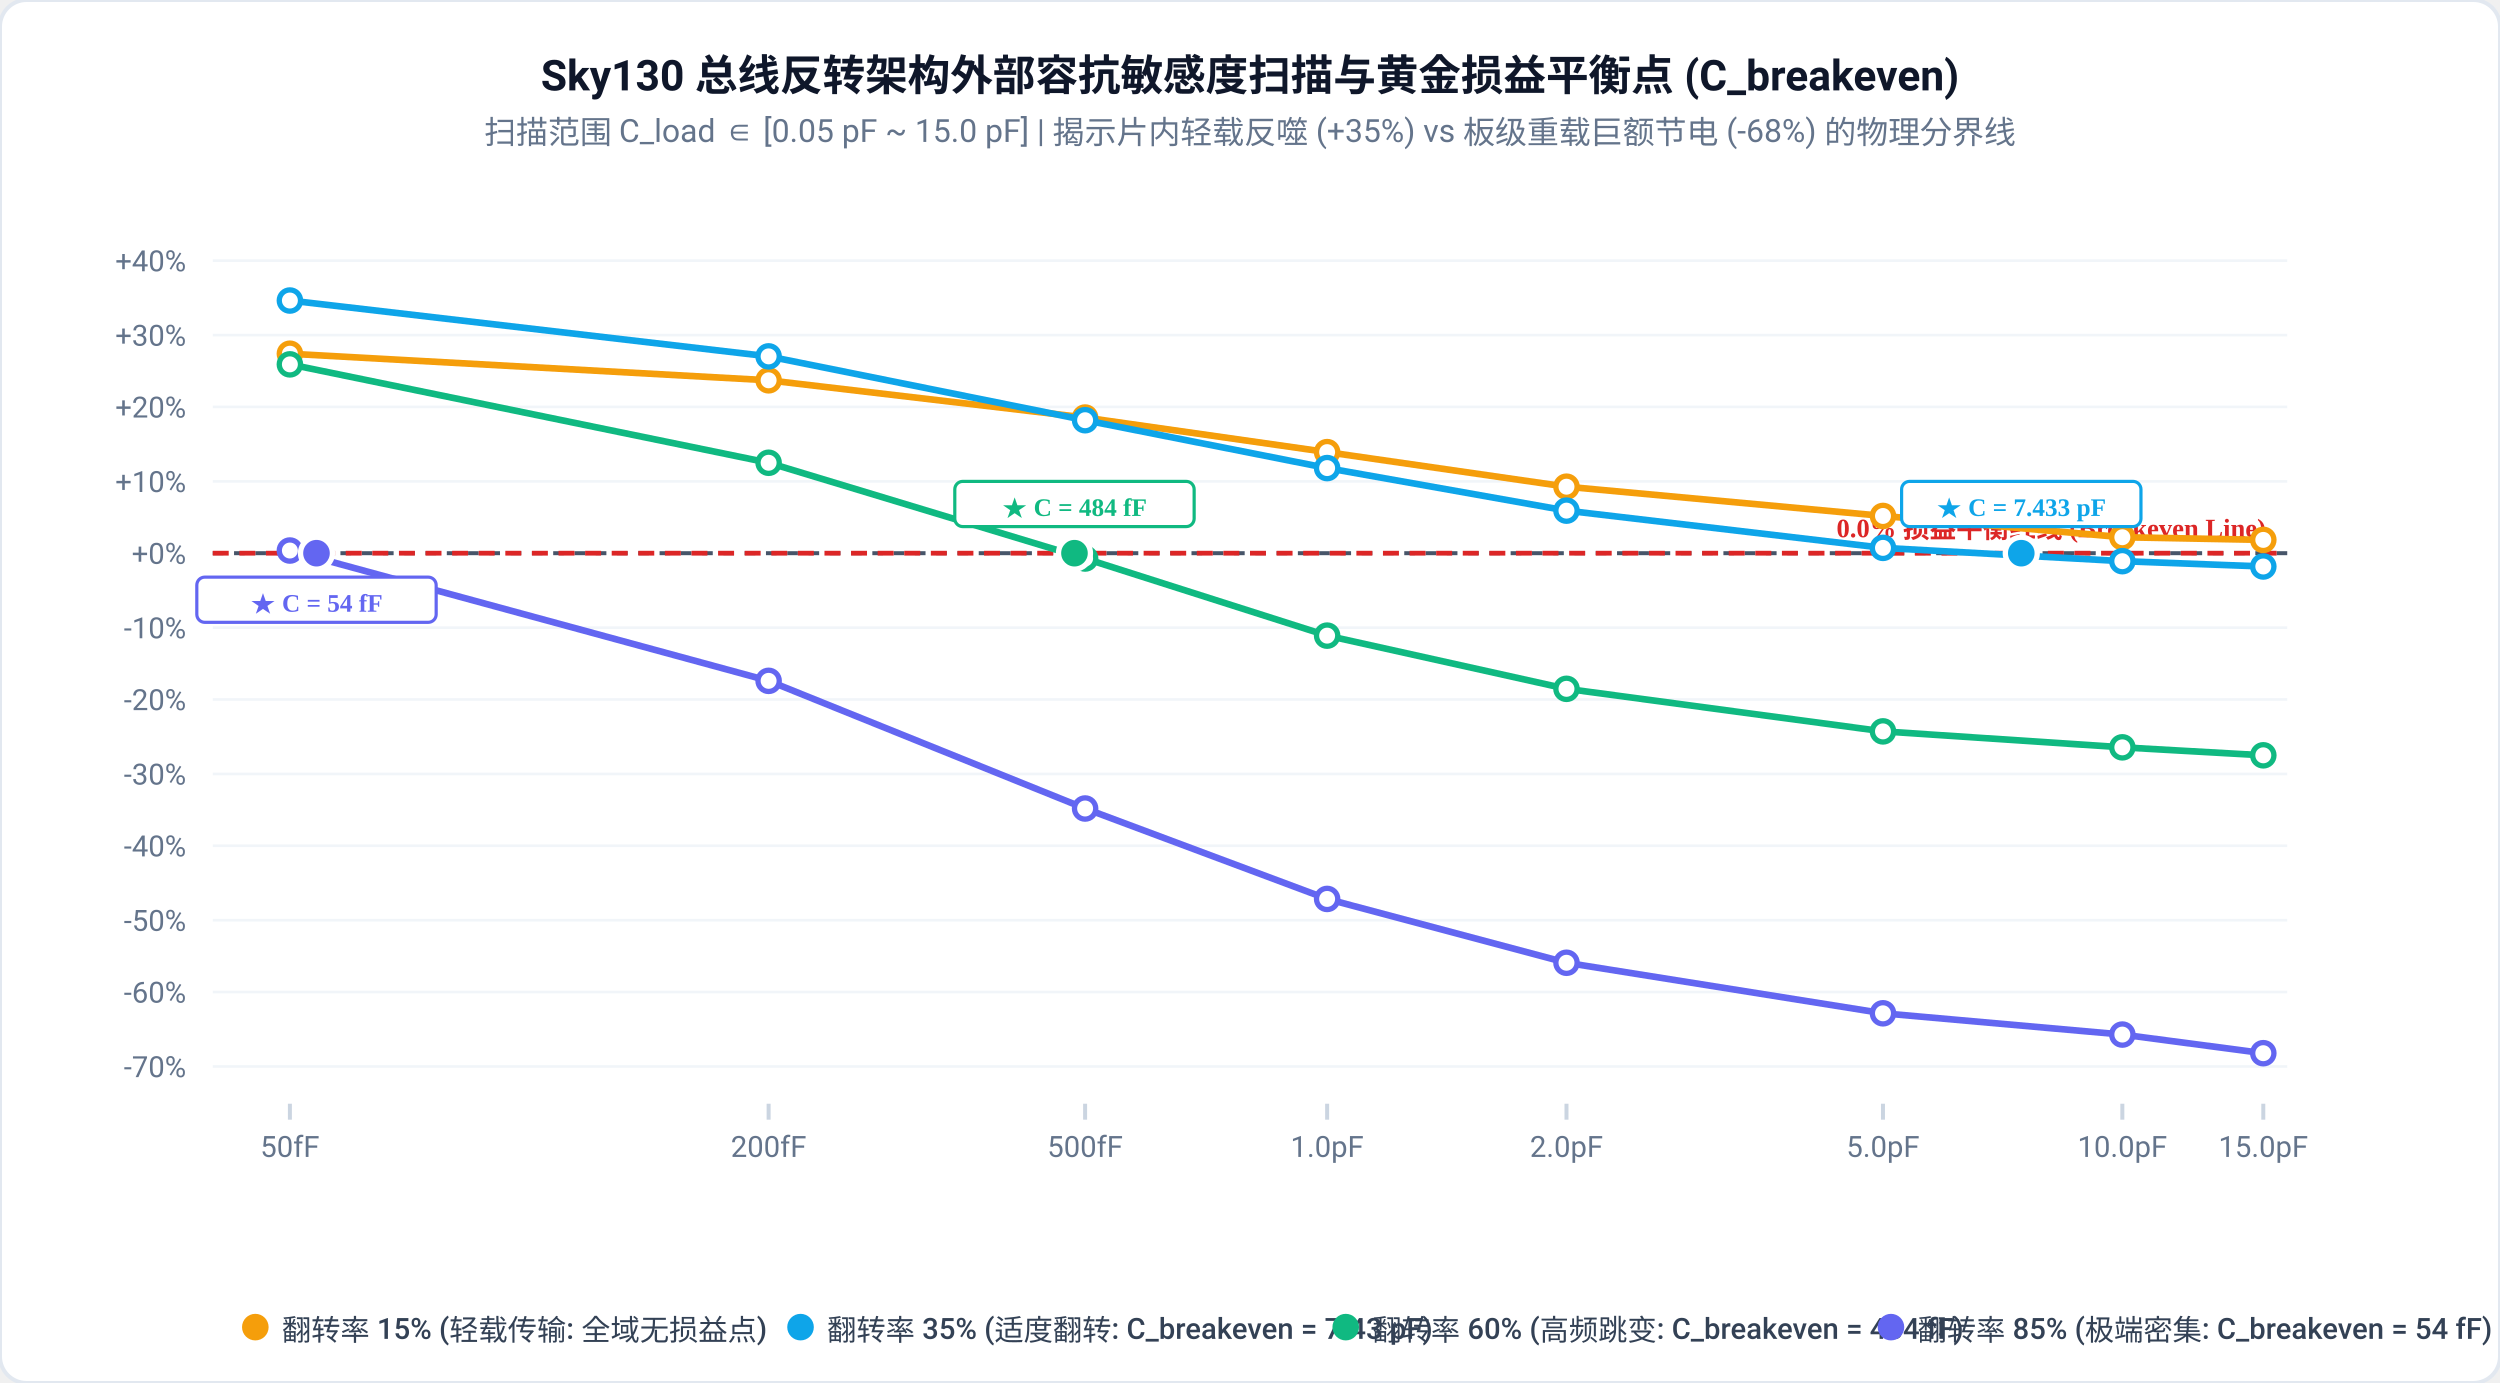
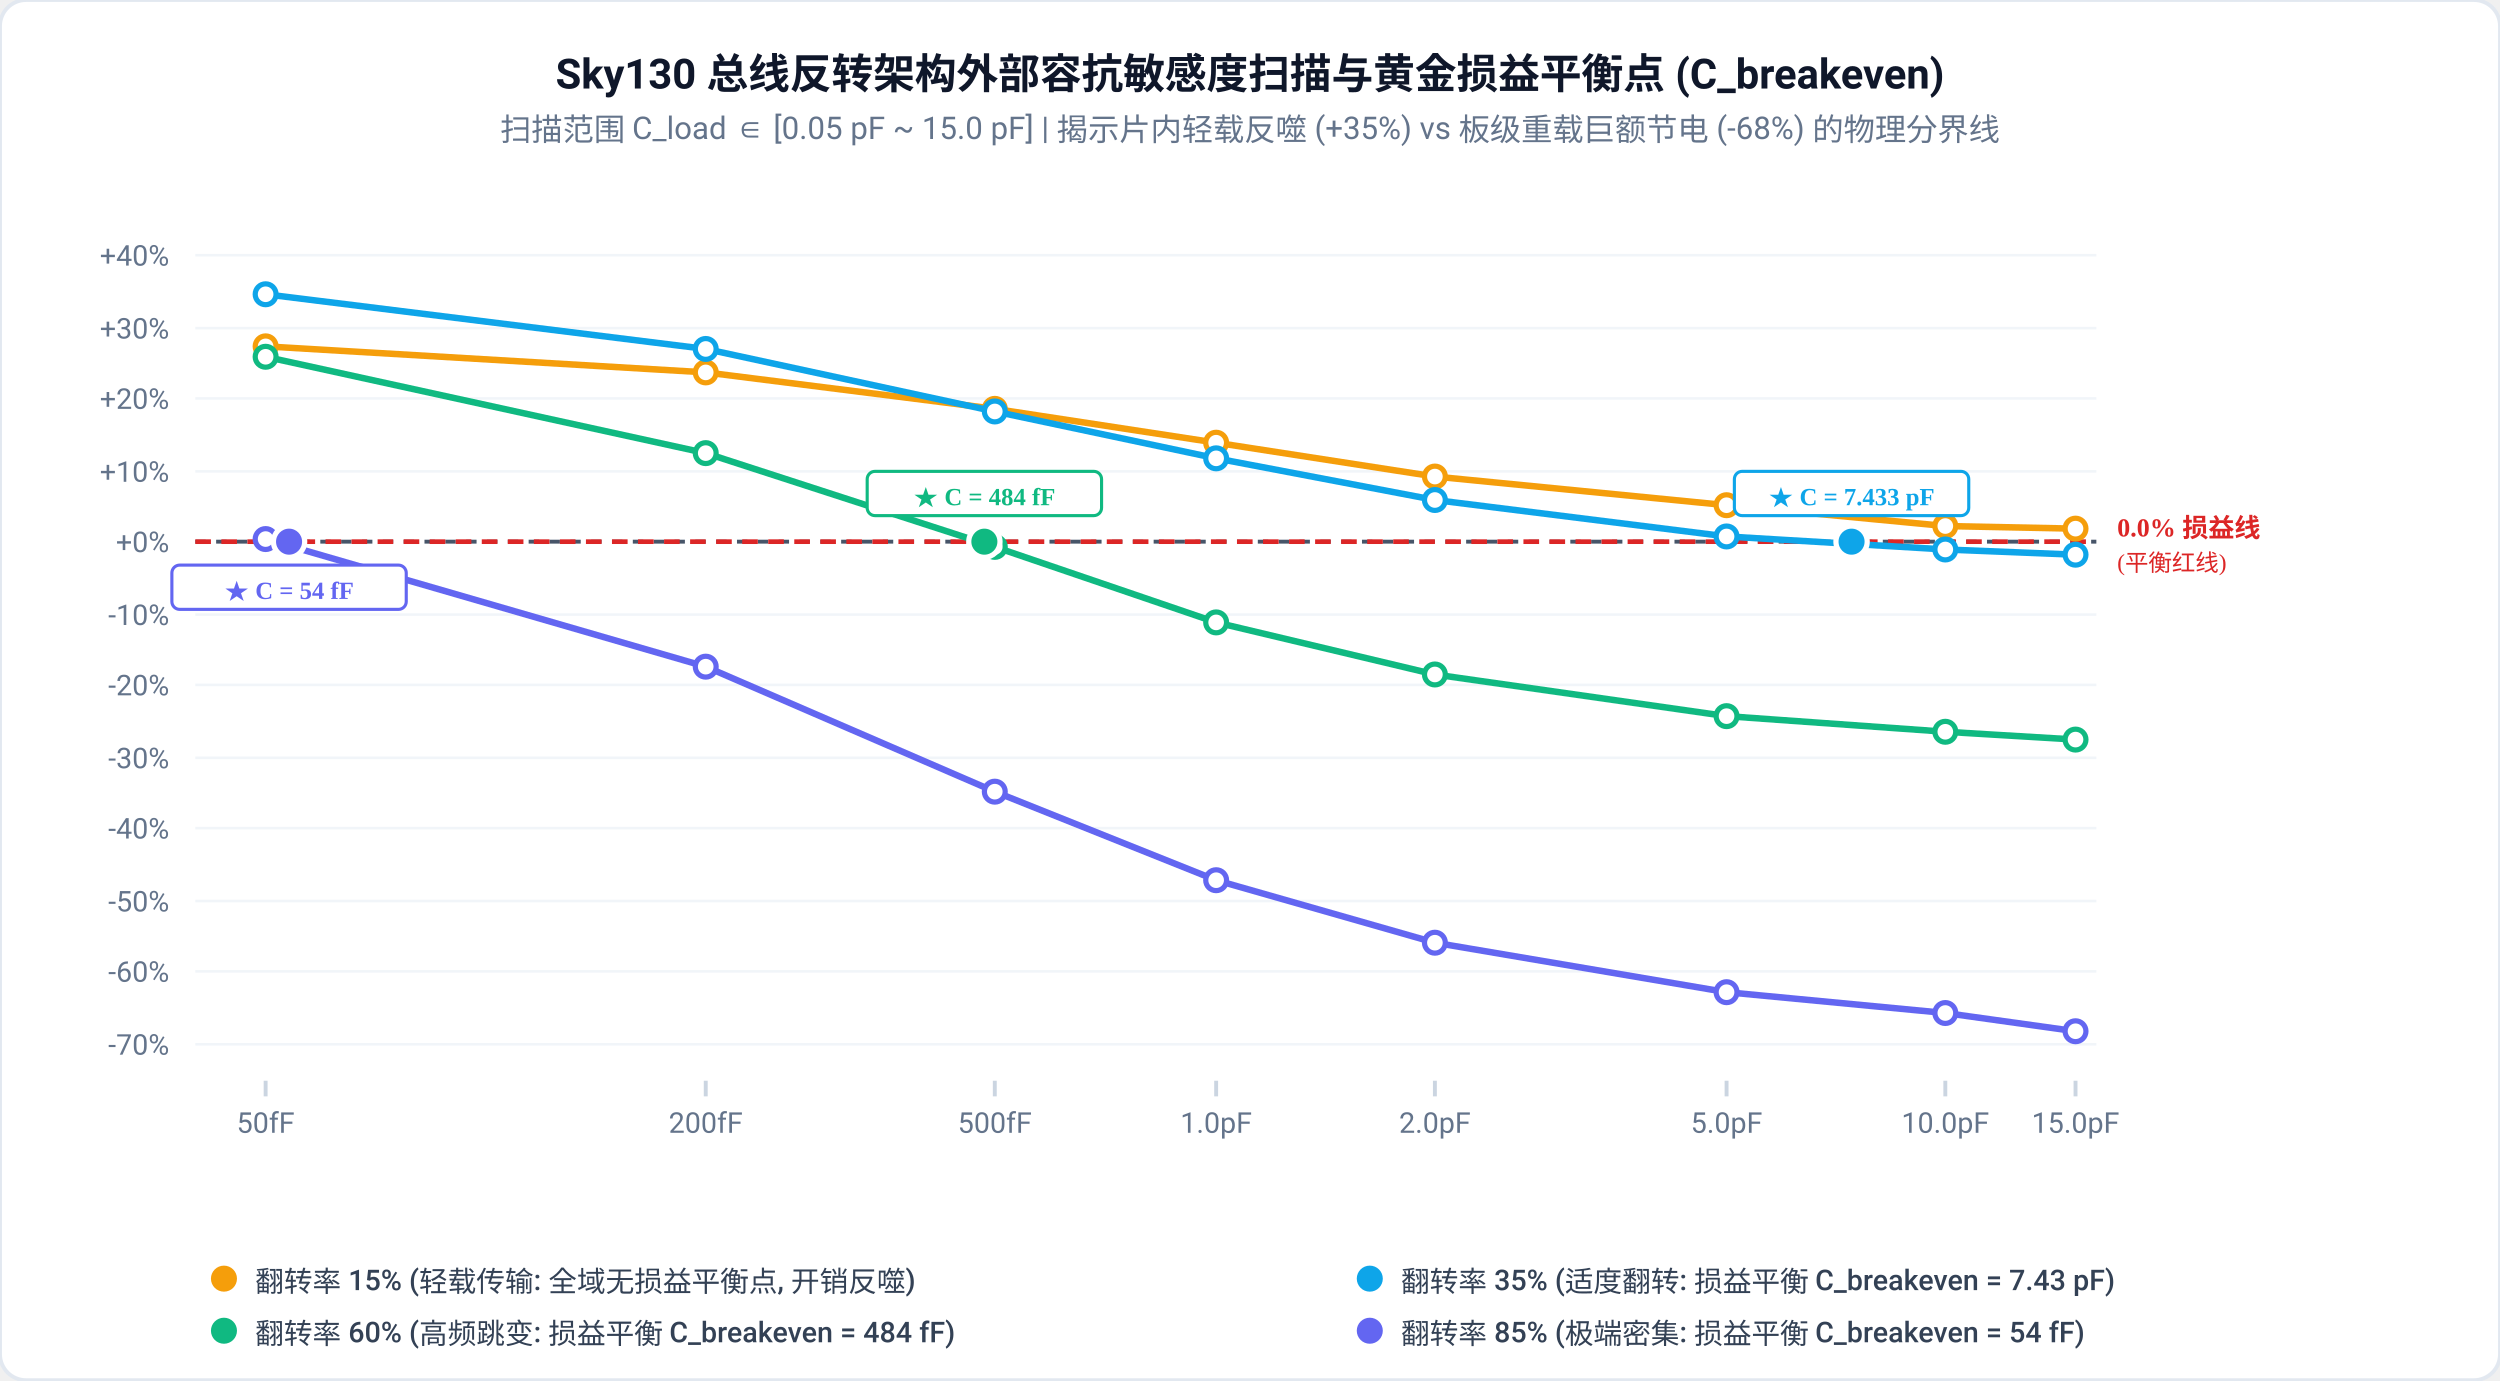
- <svg xmlns="http://www.w3.org/2000/svg" viewBox="0 0 940 520" width="940" height="520">
+ <svg xmlns="http://www.w3.org/2000/svg" viewBox="0 0 960 530" width="960" height="530">
  <defs>
    <style>
    .title { font-family: -apple-system, BlinkMacSystemFont, "Segoe UI", Roboto, Helvetica, Arial, sans-serif; font-size: 16px; font-weight: 700; fill: #0f172a; }
    .subtitle { font-family: -apple-system, BlinkMacSystemFont, "Segoe UI", Roboto, Helvetica, Arial, sans-serif; font-size: 12px; fill: #64748b; }
    .axis-label { font-family: -apple-system, BlinkMacSystemFont, "Segoe UI", Roboto, Helvetica, Arial, sans-serif; font-size: 12px; font-weight: 600; fill: #334155; }
    .tick-label { font-family: -apple-system, BlinkMacSystemFont, "Segoe UI", Roboto, Helvetica, Arial, sans-serif; font-size: 11px; fill: #64748b; }
    .data-label { font-family: -apple-system, BlinkMacSystemFont, "Segoe UI", Roboto, Helvetica, Arial, sans-serif; font-size: 10px; font-weight: 700; }
    .legend-text { font-family: -apple-system, BlinkMacSystemFont, "Segoe UI", Roboto, Helvetica, Arial, sans-serif; font-size: 11px; font-weight: 500; fill: #334155; }
    .grid-line { stroke: #f1f5f9; stroke-width: 1; }
    .zero-line { stroke: #475569; stroke-width: 1.5; stroke-dasharray: 4,4; }
    .axis-line { stroke: #cbd5e1; stroke-width: 1.5; }
  </style>
    <linearGradient id="grad-green" x1="0" y1="0" x2="0" y2="1">
      <stop offset="0%" stop-color="#10b981" />
      <stop offset="100%" stop-color="#059669" />
    </linearGradient>
    <linearGradient id="grad-blue" x1="0" y1="0" x2="0" y2="1">
      <stop offset="0%" stop-color="#0ea5e9" />
      <stop offset="100%" stop-color="#0284c7" />
    </linearGradient>
    <linearGradient id="grad-amber" x1="0" y1="0" x2="0" y2="1">
      <stop offset="0%" stop-color="#f59e0b" />
      <stop offset="100%" stop-color="#d97706" />
    </linearGradient>
    <linearGradient id="grad-red" x1="0" y1="0" x2="0" y2="1">
      <stop offset="0%" stop-color="#f43f5e" />
      <stop offset="100%" stop-color="#e11d48" />
    </linearGradient>
  </defs>
-   <rect width="940" height="520" rx="10" fill="#ffffff" stroke="#e2e8f0" stroke-width="1.5" />
-   <text x="470.0" y="34" text-anchor="middle" class="title">Sky130 总线反转架构外部容抗敏感度扫描与黄金损益平衡点 (C_breakeven)</text>
-   <text x="470.0" y="54" text-anchor="middle" class="subtitle">扫描范围 C_load ∈ [0.05 pF ~ 15.0 pF] | 揭示片内轻载反噬 (+35%) vs 板级重载巨额节电 (-68%) 的物理分界线</text>
-   <line x1="80" y1="401" x2="860" y2="401" class="grid-line" />
-   <text x="70" y="405" text-anchor="end" class="tick-label">-70%</text>
-   <line x1="80" y1="373" x2="860" y2="373" class="grid-line" />
-   <text x="70" y="377" text-anchor="end" class="tick-label">-60%</text>
-   <line x1="80" y1="346" x2="860" y2="346" class="grid-line" />
-   <text x="70" y="350" text-anchor="end" class="tick-label">-50%</text>
-   <line x1="80" y1="318" x2="860" y2="318" class="grid-line" />
-   <text x="70" y="322" text-anchor="end" class="tick-label">-40%</text>
-   <line x1="80" y1="291" x2="860" y2="291" class="grid-line" />
-   <text x="70" y="295" text-anchor="end" class="tick-label">-30%</text>
-   <line x1="80" y1="263" x2="860" y2="263" class="grid-line" />
-   <text x="70" y="267" text-anchor="end" class="tick-label">-20%</text>
-   <line x1="80" y1="236" x2="860" y2="236" class="grid-line" />
-   <text x="70" y="240" text-anchor="end" class="tick-label">-10%</text>
-   <line x1="80" y1="208" x2="860" y2="208" class="zero-line" />
-   <text x="70" y="212" text-anchor="end" class="tick-label">+0%</text>
-   <line x1="80" y1="181" x2="860" y2="181" class="grid-line" />
-   <text x="70" y="185" text-anchor="end" class="tick-label">+10%</text>
-   <line x1="80" y1="153" x2="860" y2="153" class="grid-line" />
-   <text x="70" y="157" text-anchor="end" class="tick-label">+20%</text>
-   <line x1="80" y1="126" x2="860" y2="126" class="grid-line" />
-   <text x="70" y="130" text-anchor="end" class="tick-label">+30%</text>
-   <line x1="80" y1="98" x2="860" y2="98" class="grid-line" />
-   <text x="70" y="102" text-anchor="end" class="tick-label">+40%</text>
-   <line x1="80" y1="208" x2="860" y2="208" stroke="#dc2626" stroke-width="1.8" stroke-dasharray="6,4" />
-   <text x="852" y="202" text-anchor="end" font-size="10px" font-weight="700" fill="#dc2626">0.0% 损益平衡红线 (Breakeven Line)</text>
-   <line x1="109" y1="415" x2="109" y2="421" stroke="#cbd5e1" stroke-width="1.5" />
-   <text x="109" y="435" text-anchor="middle" class="tick-label">50fF</text>
-   <line x1="289" y1="415" x2="289" y2="421" stroke="#cbd5e1" stroke-width="1.5" />
-   <text x="289" y="435" text-anchor="middle" class="tick-label">200fF</text>
-   <line x1="408" y1="415" x2="408" y2="421" stroke="#cbd5e1" stroke-width="1.5" />
-   <text x="408" y="435" text-anchor="middle" class="tick-label">500fF</text>
-   <line x1="499" y1="415" x2="499" y2="421" stroke="#cbd5e1" stroke-width="1.5" />
-   <text x="499" y="435" text-anchor="middle" class="tick-label">1.0pF</text>
-   <line x1="589" y1="415" x2="589" y2="421" stroke="#cbd5e1" stroke-width="1.5" />
-   <text x="589" y="435" text-anchor="middle" class="tick-label">2.0pF</text>
-   <line x1="708" y1="415" x2="708" y2="421" stroke="#cbd5e1" stroke-width="1.5" />
-   <text x="708" y="435" text-anchor="middle" class="tick-label">5.0pF</text>
-   <line x1="798" y1="415" x2="798" y2="421" stroke="#cbd5e1" stroke-width="1.5" />
-   <text x="798" y="435" text-anchor="middle" class="tick-label">10.0pF</text>
-   <line x1="851" y1="415" x2="851" y2="421" stroke="#cbd5e1" stroke-width="1.5" />
-   <text x="851" y="435" text-anchor="middle" class="tick-label">15.0pF</text>
-   <path d="M 109 133 L 289 143 L 408 157 L 499 170 L 589 183 L 708 194 L 798 202 L 851 203" fill="none" stroke="#f59e0b" stroke-width="2.5" stroke-linecap="round" stroke-linejoin="round" />
-   <circle cx="109" cy="133" r="4" fill="#ffffff" stroke="#f59e0b" stroke-width="2" />
-   <circle cx="289" cy="143" r="4" fill="#ffffff" stroke="#f59e0b" stroke-width="2" />
-   <circle cx="408" cy="157" r="4" fill="#ffffff" stroke="#f59e0b" stroke-width="2" />
-   <circle cx="499" cy="170" r="4" fill="#ffffff" stroke="#f59e0b" stroke-width="2" />
-   <circle cx="589" cy="183" r="4" fill="#ffffff" stroke="#f59e0b" stroke-width="2" />
-   <circle cx="708" cy="194" r="4" fill="#ffffff" stroke="#f59e0b" stroke-width="2" />
-   <circle cx="798" cy="202" r="4" fill="#ffffff" stroke="#f59e0b" stroke-width="2" />
-   <circle cx="851" cy="203" r="4" fill="#ffffff" stroke="#f59e0b" stroke-width="2" />
-   <path d="M 109 113 L 289 134 L 408 158 L 499 176 L 589 192 L 708 206 L 798 211 L 851 213" fill="none" stroke="#0ea5e9" stroke-width="2.5" stroke-linecap="round" stroke-linejoin="round" />
-   <circle cx="109" cy="113" r="4" fill="#ffffff" stroke="#0ea5e9" stroke-width="2" />
-   <circle cx="289" cy="134" r="4" fill="#ffffff" stroke="#0ea5e9" stroke-width="2" />
-   <circle cx="408" cy="158" r="4" fill="#ffffff" stroke="#0ea5e9" stroke-width="2" />
-   <circle cx="499" cy="176" r="4" fill="#ffffff" stroke="#0ea5e9" stroke-width="2" />
-   <circle cx="589" cy="192" r="4" fill="#ffffff" stroke="#0ea5e9" stroke-width="2" />
-   <circle cx="708" cy="206" r="4" fill="#ffffff" stroke="#0ea5e9" stroke-width="2" />
-   <circle cx="798" cy="211" r="4" fill="#ffffff" stroke="#0ea5e9" stroke-width="2" />
-   <circle cx="851" cy="213" r="4" fill="#ffffff" stroke="#0ea5e9" stroke-width="2" />
-   <circle cx="760" cy="208" r="6" fill="#0ea5e9" stroke="#ffffff" stroke-width="2" />
-   <rect x="715" y="181" width="90" height="17" rx="3" fill="#ffffff" stroke="#0ea5e9" stroke-width="1.2" />
-   <text x="760" y="194" text-anchor="middle" font-size="9.5px" font-weight="700" fill="#0ea5e9">★ C = 7.433 pF</text>
-   <path d="M 109 137 L 289 174 L 408 210 L 499 239 L 589 259 L 708 275 L 798 281 L 851 284" fill="none" stroke="#10b981" stroke-width="2.5" stroke-linecap="round" stroke-linejoin="round" />
-   <circle cx="109" cy="137" r="4" fill="#ffffff" stroke="#10b981" stroke-width="2" />
-   <circle cx="289" cy="174" r="4" fill="#ffffff" stroke="#10b981" stroke-width="2" />
-   <circle cx="408" cy="210" r="4" fill="#ffffff" stroke="#10b981" stroke-width="2" />
-   <circle cx="499" cy="239" r="4" fill="#ffffff" stroke="#10b981" stroke-width="2" />
-   <circle cx="589" cy="259" r="4" fill="#ffffff" stroke="#10b981" stroke-width="2" />
-   <circle cx="708" cy="275" r="4" fill="#ffffff" stroke="#10b981" stroke-width="2" />
-   <circle cx="798" cy="281" r="4" fill="#ffffff" stroke="#10b981" stroke-width="2" />
-   <circle cx="851" cy="284" r="4" fill="#ffffff" stroke="#10b981" stroke-width="2" />
-   <circle cx="404" cy="208" r="6" fill="#10b981" stroke="#ffffff" stroke-width="2" />
-   <rect x="359" y="181" width="90" height="17" rx="3" fill="#ffffff" stroke="#10b981" stroke-width="1.2" />
-   <text x="404" y="194" text-anchor="middle" font-size="9.5px" font-weight="700" fill="#10b981">★ C = 484 fF</text>
-   <path d="M 109 207 L 289 256 L 408 304 L 499 338 L 589 362 L 708 381 L 798 389 L 851 396" fill="none" stroke="#6366f1" stroke-width="2.5" stroke-linecap="round" stroke-linejoin="round" />
-   <circle cx="109" cy="207" r="4" fill="#ffffff" stroke="#6366f1" stroke-width="2" />
-   <circle cx="289" cy="256" r="4" fill="#ffffff" stroke="#6366f1" stroke-width="2" />
-   <circle cx="408" cy="304" r="4" fill="#ffffff" stroke="#6366f1" stroke-width="2" />
-   <circle cx="499" cy="338" r="4" fill="#ffffff" stroke="#6366f1" stroke-width="2" />
-   <circle cx="589" cy="362" r="4" fill="#ffffff" stroke="#6366f1" stroke-width="2" />
-   <circle cx="708" cy="381" r="4" fill="#ffffff" stroke="#6366f1" stroke-width="2" />
-   <circle cx="798" cy="389" r="4" fill="#ffffff" stroke="#6366f1" stroke-width="2" />
-   <circle cx="851" cy="396" r="4" fill="#ffffff" stroke="#6366f1" stroke-width="2" />
-   <circle cx="119" cy="208" r="6" fill="#6366f1" stroke="#ffffff" stroke-width="2" />
-   <rect x="74" y="217" width="90" height="17" rx="3" fill="#ffffff" stroke="#6366f1" stroke-width="1.2" />
-   <text x="119" y="230" text-anchor="middle" font-size="9.5px" font-weight="700" fill="#6366f1">★ C = 54 fF</text>
-   <circle cx="96" cy="499" r="5" fill="#f59e0b" />
-   <text x="106" y="504" class="legend-text" font-size="10.5px">翻转率 15% (轻载传输: 全域无损益点)</text>
-   <circle cx="301" cy="499" r="5" fill="#0ea5e9" />
-   <text x="311" y="504" class="legend-text" font-size="10.5px">翻转率 35% (适度翻转: C_breakeven = 7.43 pF)</text>
-   <circle cx="506" cy="499" r="5" fill="#10b981" />
-   <text x="516" y="504" class="legend-text" font-size="10.5px">翻转率 60% (高频跳变: C_breakeven = 484 fF)</text>
-   <circle cx="711" cy="499" r="5" fill="#6366f1" />
-   <text x="721" y="504" class="legend-text" font-size="10.5px">翻转率 85% (极端密集: C_breakeven = 54 fF)</text>
+   <rect width="960" height="530" rx="10" fill="#ffffff" stroke="#e2e8f0" stroke-width="1.5" />
+   <text x="480.0" y="34" text-anchor="middle" class="title">Sky130 总线反转架构外部容抗敏感度扫描与黄金损益平衡点 (C_breakeven)</text>
+   <text x="480.0" y="54" text-anchor="middle" class="subtitle">扫描范围 C_load ∈ [0.05 pF ~ 15.0 pF] | 揭示片内轻载反噬 (+35%) vs 板级重载巨额节电 (-68%) 的物理分界线</text>
+   <line x1="75" y1="401" x2="805" y2="401" class="grid-line" />
+   <text x="65" y="405" text-anchor="end" class="tick-label">-70%</text>
+   <line x1="75" y1="373" x2="805" y2="373" class="grid-line" />
+   <text x="65" y="377" text-anchor="end" class="tick-label">-60%</text>
+   <line x1="75" y1="346" x2="805" y2="346" class="grid-line" />
+   <text x="65" y="350" text-anchor="end" class="tick-label">-50%</text>
+   <line x1="75" y1="318" x2="805" y2="318" class="grid-line" />
+   <text x="65" y="322" text-anchor="end" class="tick-label">-40%</text>
+   <line x1="75" y1="291" x2="805" y2="291" class="grid-line" />
+   <text x="65" y="295" text-anchor="end" class="tick-label">-30%</text>
+   <line x1="75" y1="263" x2="805" y2="263" class="grid-line" />
+   <text x="65" y="267" text-anchor="end" class="tick-label">-20%</text>
+   <line x1="75" y1="236" x2="805" y2="236" class="grid-line" />
+   <text x="65" y="240" text-anchor="end" class="tick-label">-10%</text>
+   <line x1="75" y1="208" x2="805" y2="208" class="zero-line" />
+   <text x="65" y="212" text-anchor="end" class="tick-label">+0%</text>
+   <line x1="75" y1="181" x2="805" y2="181" class="grid-line" />
+   <text x="65" y="185" text-anchor="end" class="tick-label">+10%</text>
+   <line x1="75" y1="153" x2="805" y2="153" class="grid-line" />
+   <text x="65" y="157" text-anchor="end" class="tick-label">+20%</text>
+   <line x1="75" y1="126" x2="805" y2="126" class="grid-line" />
+   <text x="65" y="130" text-anchor="end" class="tick-label">+30%</text>
+   <line x1="75" y1="98" x2="805" y2="98" class="grid-line" />
+   <text x="65" y="102" text-anchor="end" class="tick-label">+40%</text>
+   <line x1="75" y1="208" x2="805" y2="208" stroke="#dc2626" stroke-width="1.8" stroke-dasharray="6,4" />
+   <text x="813" y="206" font-size="10px" font-weight="700" fill="#dc2626">0.0% 损益线</text>
+   <text x="813" y="219" font-size="9px" fill="#dc2626">(平衡红线)</text>
+   <line x1="102" y1="415" x2="102" y2="421" stroke="#cbd5e1" stroke-width="1.5" />
+   <text x="102" y="435" text-anchor="middle" class="tick-label">50fF</text>
+   <line x1="271" y1="415" x2="271" y2="421" stroke="#cbd5e1" stroke-width="1.5" />
+   <text x="271" y="435" text-anchor="middle" class="tick-label">200fF</text>
+   <line x1="382" y1="415" x2="382" y2="421" stroke="#cbd5e1" stroke-width="1.5" />
+   <text x="382" y="435" text-anchor="middle" class="tick-label">500fF</text>
+   <line x1="467" y1="415" x2="467" y2="421" stroke="#cbd5e1" stroke-width="1.5" />
+   <text x="467" y="435" text-anchor="middle" class="tick-label">1.0pF</text>
+   <line x1="551" y1="415" x2="551" y2="421" stroke="#cbd5e1" stroke-width="1.5" />
+   <text x="551" y="435" text-anchor="middle" class="tick-label">2.0pF</text>
+   <line x1="663" y1="415" x2="663" y2="421" stroke="#cbd5e1" stroke-width="1.5" />
+   <text x="663" y="435" text-anchor="middle" class="tick-label">5.0pF</text>
+   <line x1="747" y1="415" x2="747" y2="421" stroke="#cbd5e1" stroke-width="1.5" />
+   <text x="747" y="435" text-anchor="middle" class="tick-label">10.0pF</text>
+   <line x1="797" y1="415" x2="797" y2="421" stroke="#cbd5e1" stroke-width="1.5" />
+   <text x="797" y="435" text-anchor="middle" class="tick-label">15.0pF</text>
+   <path d="M 102 133 L 271 143 L 382 157 L 467 170 L 551 183 L 663 194 L 747 202 L 797 203" fill="none" stroke="#f59e0b" stroke-width="2.5" stroke-linecap="round" stroke-linejoin="round" />
+   <circle cx="102" cy="133" r="4" fill="#ffffff" stroke="#f59e0b" stroke-width="2" />
+   <circle cx="271" cy="143" r="4" fill="#ffffff" stroke="#f59e0b" stroke-width="2" />
+   <circle cx="382" cy="157" r="4" fill="#ffffff" stroke="#f59e0b" stroke-width="2" />
+   <circle cx="467" cy="170" r="4" fill="#ffffff" stroke="#f59e0b" stroke-width="2" />
+   <circle cx="551" cy="183" r="4" fill="#ffffff" stroke="#f59e0b" stroke-width="2" />
+   <circle cx="663" cy="194" r="4" fill="#ffffff" stroke="#f59e0b" stroke-width="2" />
+   <circle cx="747" cy="202" r="4" fill="#ffffff" stroke="#f59e0b" stroke-width="2" />
+   <circle cx="797" cy="203" r="4" fill="#ffffff" stroke="#f59e0b" stroke-width="2" />
+   <path d="M 102 113 L 271 134 L 382 158 L 467 176 L 551 192 L 663 206 L 747 211 L 797 213" fill="none" stroke="#0ea5e9" stroke-width="2.5" stroke-linecap="round" stroke-linejoin="round" />
+   <circle cx="102" cy="113" r="4" fill="#ffffff" stroke="#0ea5e9" stroke-width="2" />
+   <circle cx="271" cy="134" r="4" fill="#ffffff" stroke="#0ea5e9" stroke-width="2" />
+   <circle cx="382" cy="158" r="4" fill="#ffffff" stroke="#0ea5e9" stroke-width="2" />
+   <circle cx="467" cy="176" r="4" fill="#ffffff" stroke="#0ea5e9" stroke-width="2" />
+   <circle cx="551" cy="192" r="4" fill="#ffffff" stroke="#0ea5e9" stroke-width="2" />
+   <circle cx="663" cy="206" r="4" fill="#ffffff" stroke="#0ea5e9" stroke-width="2" />
+   <circle cx="747" cy="211" r="4" fill="#ffffff" stroke="#0ea5e9" stroke-width="2" />
+   <circle cx="797" cy="213" r="4" fill="#ffffff" stroke="#0ea5e9" stroke-width="2" />
+   <circle cx="711" cy="208" r="6" fill="#0ea5e9" stroke="#ffffff" stroke-width="2" />
+   <rect x="666" y="181" width="90" height="17" rx="3" fill="#ffffff" stroke="#0ea5e9" stroke-width="1.2" />
+   <text x="711" y="194" text-anchor="middle" font-size="9.5px" font-weight="700" fill="#0ea5e9">★ C = 7.433 pF</text>
+   <path d="M 102 137 L 271 174 L 382 210 L 467 239 L 551 259 L 663 275 L 747 281 L 797 284" fill="none" stroke="#10b981" stroke-width="2.5" stroke-linecap="round" stroke-linejoin="round" />
+   <circle cx="102" cy="137" r="4" fill="#ffffff" stroke="#10b981" stroke-width="2" />
+   <circle cx="271" cy="174" r="4" fill="#ffffff" stroke="#10b981" stroke-width="2" />
+   <circle cx="382" cy="210" r="4" fill="#ffffff" stroke="#10b981" stroke-width="2" />
+   <circle cx="467" cy="239" r="4" fill="#ffffff" stroke="#10b981" stroke-width="2" />
+   <circle cx="551" cy="259" r="4" fill="#ffffff" stroke="#10b981" stroke-width="2" />
+   <circle cx="663" cy="275" r="4" fill="#ffffff" stroke="#10b981" stroke-width="2" />
+   <circle cx="747" cy="281" r="4" fill="#ffffff" stroke="#10b981" stroke-width="2" />
+   <circle cx="797" cy="284" r="4" fill="#ffffff" stroke="#10b981" stroke-width="2" />
+   <circle cx="378" cy="208" r="6" fill="#10b981" stroke="#ffffff" stroke-width="2" />
+   <rect x="333" y="181" width="90" height="17" rx="3" fill="#ffffff" stroke="#10b981" stroke-width="1.2" />
+   <text x="378" y="194" text-anchor="middle" font-size="9.5px" font-weight="700" fill="#10b981">★ C = 484 fF</text>
+   <path d="M 102 207 L 271 256 L 382 304 L 467 338 L 551 362 L 663 381 L 747 389 L 797 396" fill="none" stroke="#6366f1" stroke-width="2.5" stroke-linecap="round" stroke-linejoin="round" />
+   <circle cx="102" cy="207" r="4" fill="#ffffff" stroke="#6366f1" stroke-width="2" />
+   <circle cx="271" cy="256" r="4" fill="#ffffff" stroke="#6366f1" stroke-width="2" />
+   <circle cx="382" cy="304" r="4" fill="#ffffff" stroke="#6366f1" stroke-width="2" />
+   <circle cx="467" cy="338" r="4" fill="#ffffff" stroke="#6366f1" stroke-width="2" />
+   <circle cx="551" cy="362" r="4" fill="#ffffff" stroke="#6366f1" stroke-width="2" />
+   <circle cx="663" cy="381" r="4" fill="#ffffff" stroke="#6366f1" stroke-width="2" />
+   <circle cx="747" cy="389" r="4" fill="#ffffff" stroke="#6366f1" stroke-width="2" />
+   <circle cx="797" cy="396" r="4" fill="#ffffff" stroke="#6366f1" stroke-width="2" />
+   <circle cx="111" cy="208" r="6" fill="#6366f1" stroke="#ffffff" stroke-width="2" />
+   <rect x="66" y="217" width="90" height="17" rx="3" fill="#ffffff" stroke="#6366f1" stroke-width="1.2" />
+   <text x="111" y="230" text-anchor="middle" font-size="9.5px" font-weight="700" fill="#6366f1">★ C = 54 fF</text>
+   <circle cx="86" cy="491" r="5" fill="#f59e0b" />
+   <text x="98" y="496" class="legend-text">翻转率 15% (轻载传输: 全域无损益平衡点, 开销反噬)</text>
+   <circle cx="526" cy="491" r="5" fill="#0ea5e9" />
+   <text x="538" y="496" class="legend-text">翻转率 35% (适度翻转: 损益平衡 C_breakeven = 7.43 pF)</text>
+   <circle cx="86" cy="511" r="5" fill="#10b981" />
+   <text x="98" y="516" class="legend-text">翻转率 60% (高频跳变: 损益平衡 C_breakeven = 484 fF)</text>
+   <circle cx="526" cy="511" r="5" fill="#6366f1" />
+   <text x="538" y="516" class="legend-text">翻转率 85% (极端密集: 损益平衡 C_breakeven = 54 fF)</text>
</svg>
